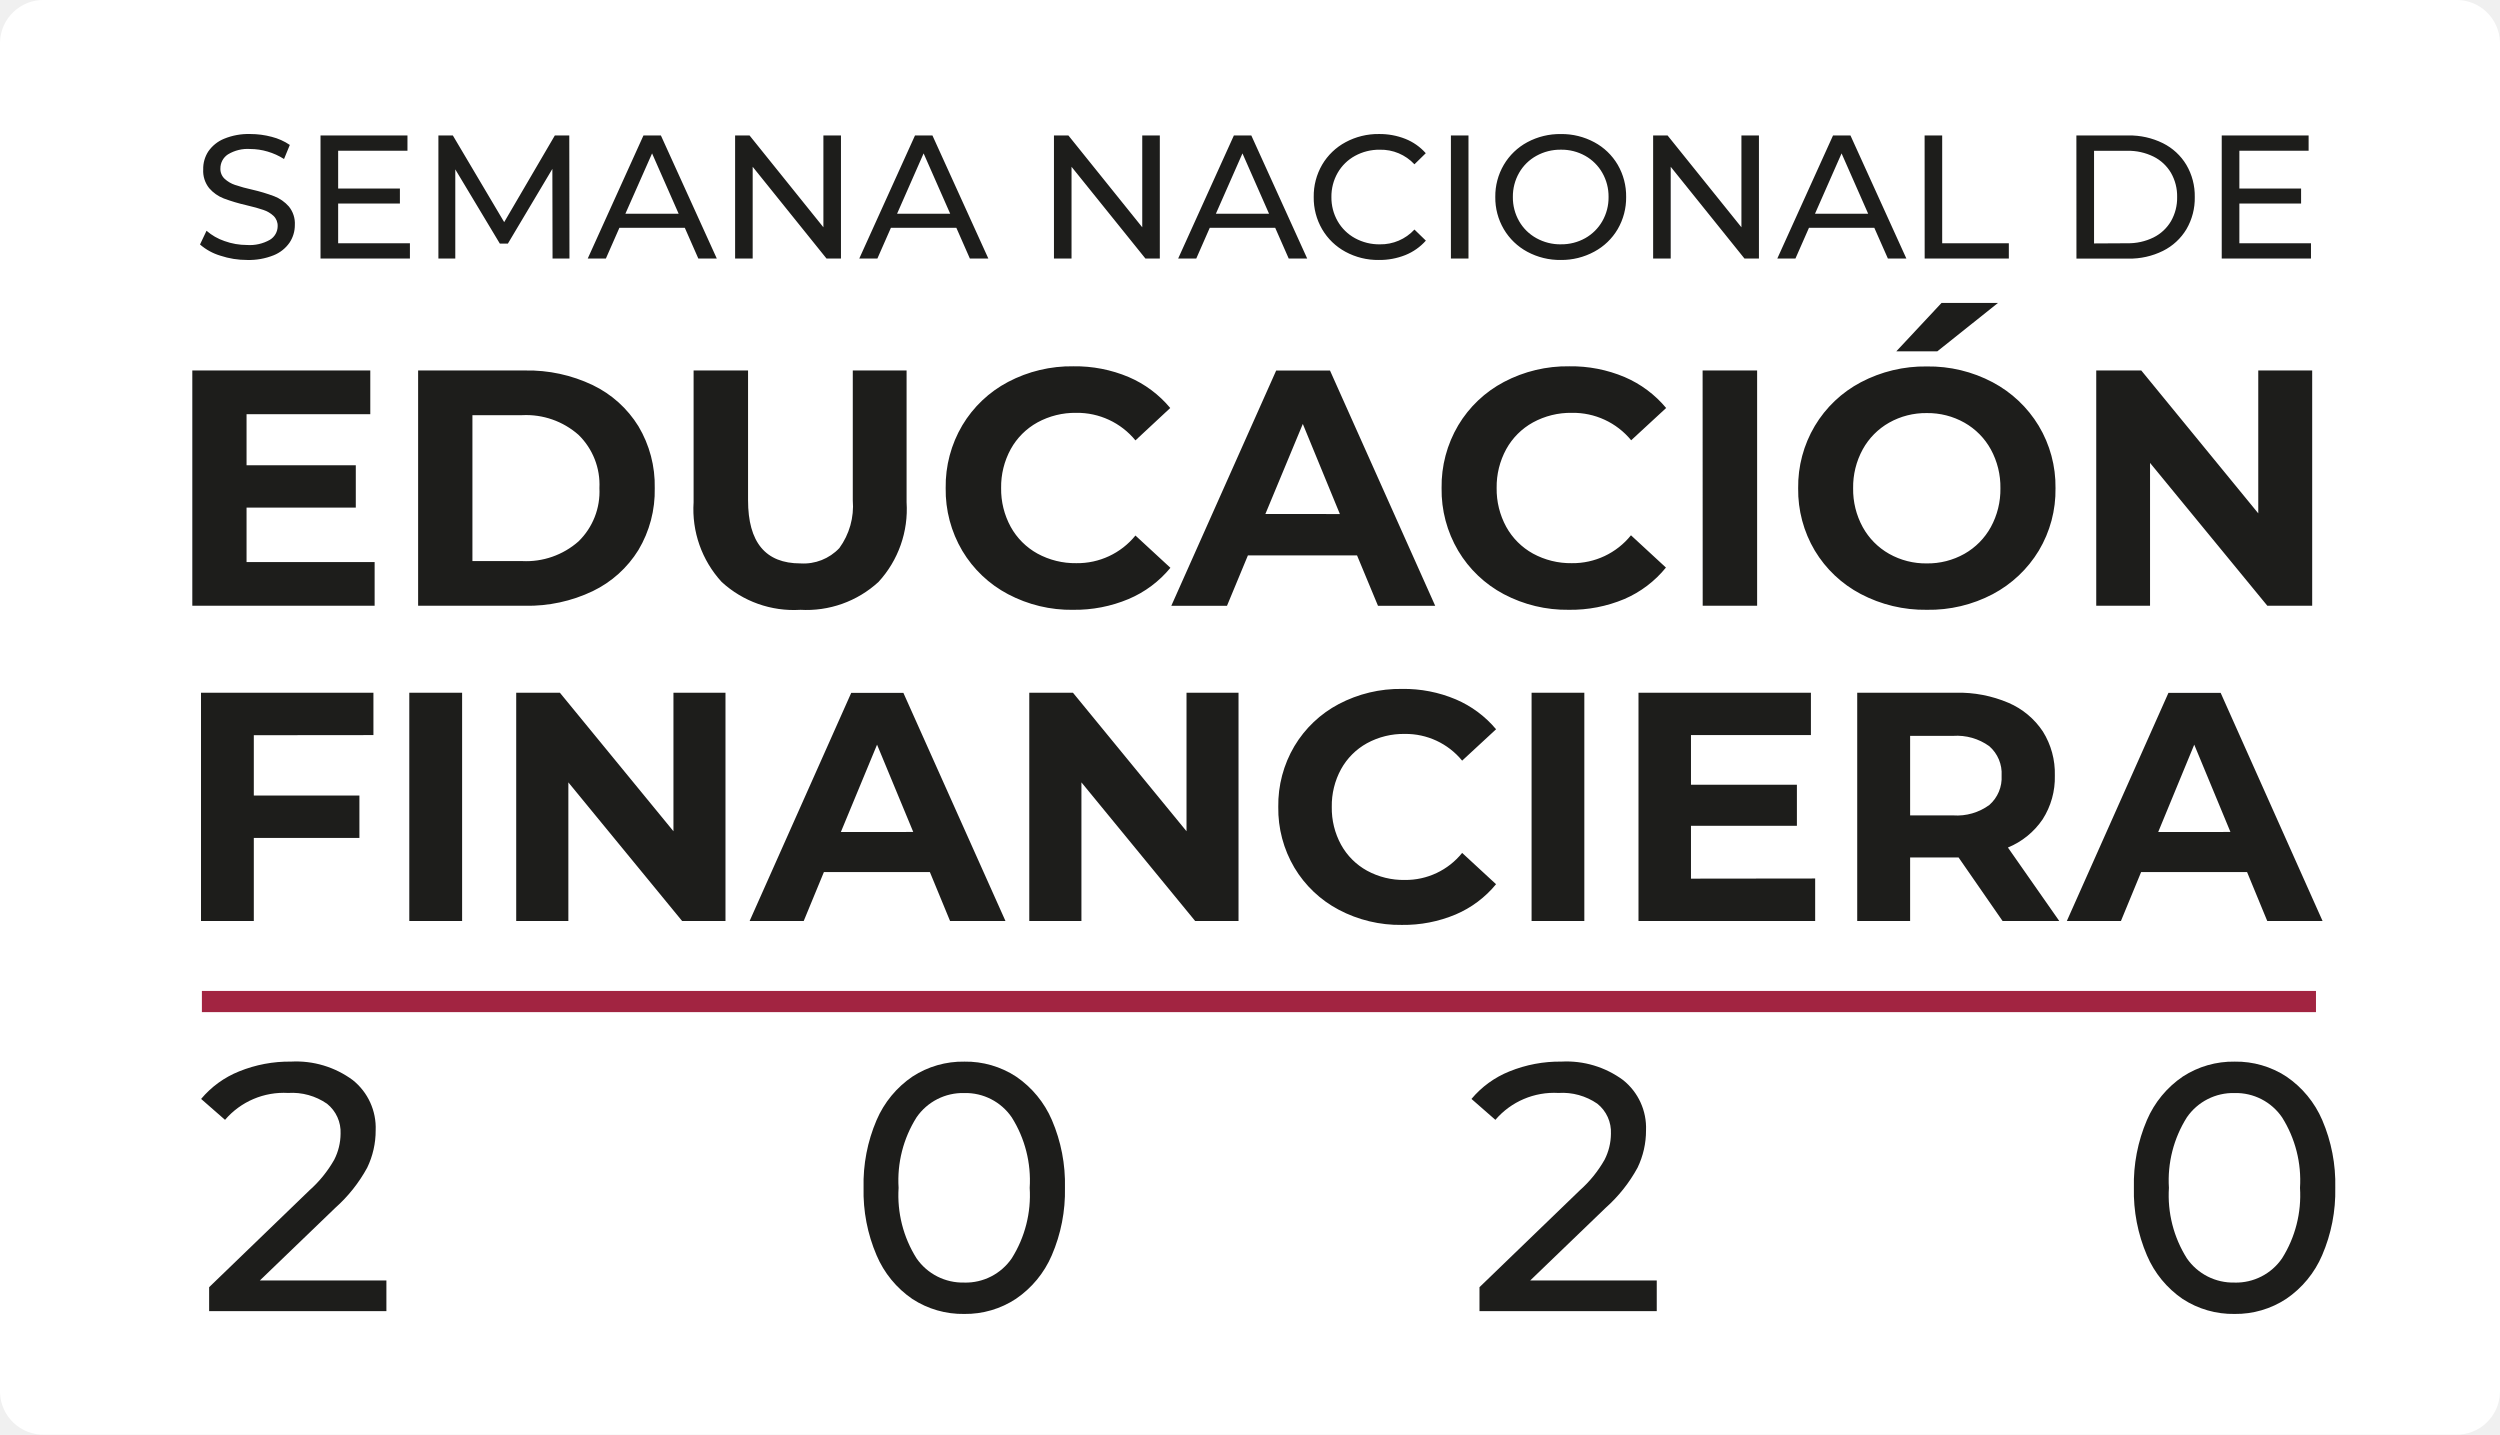
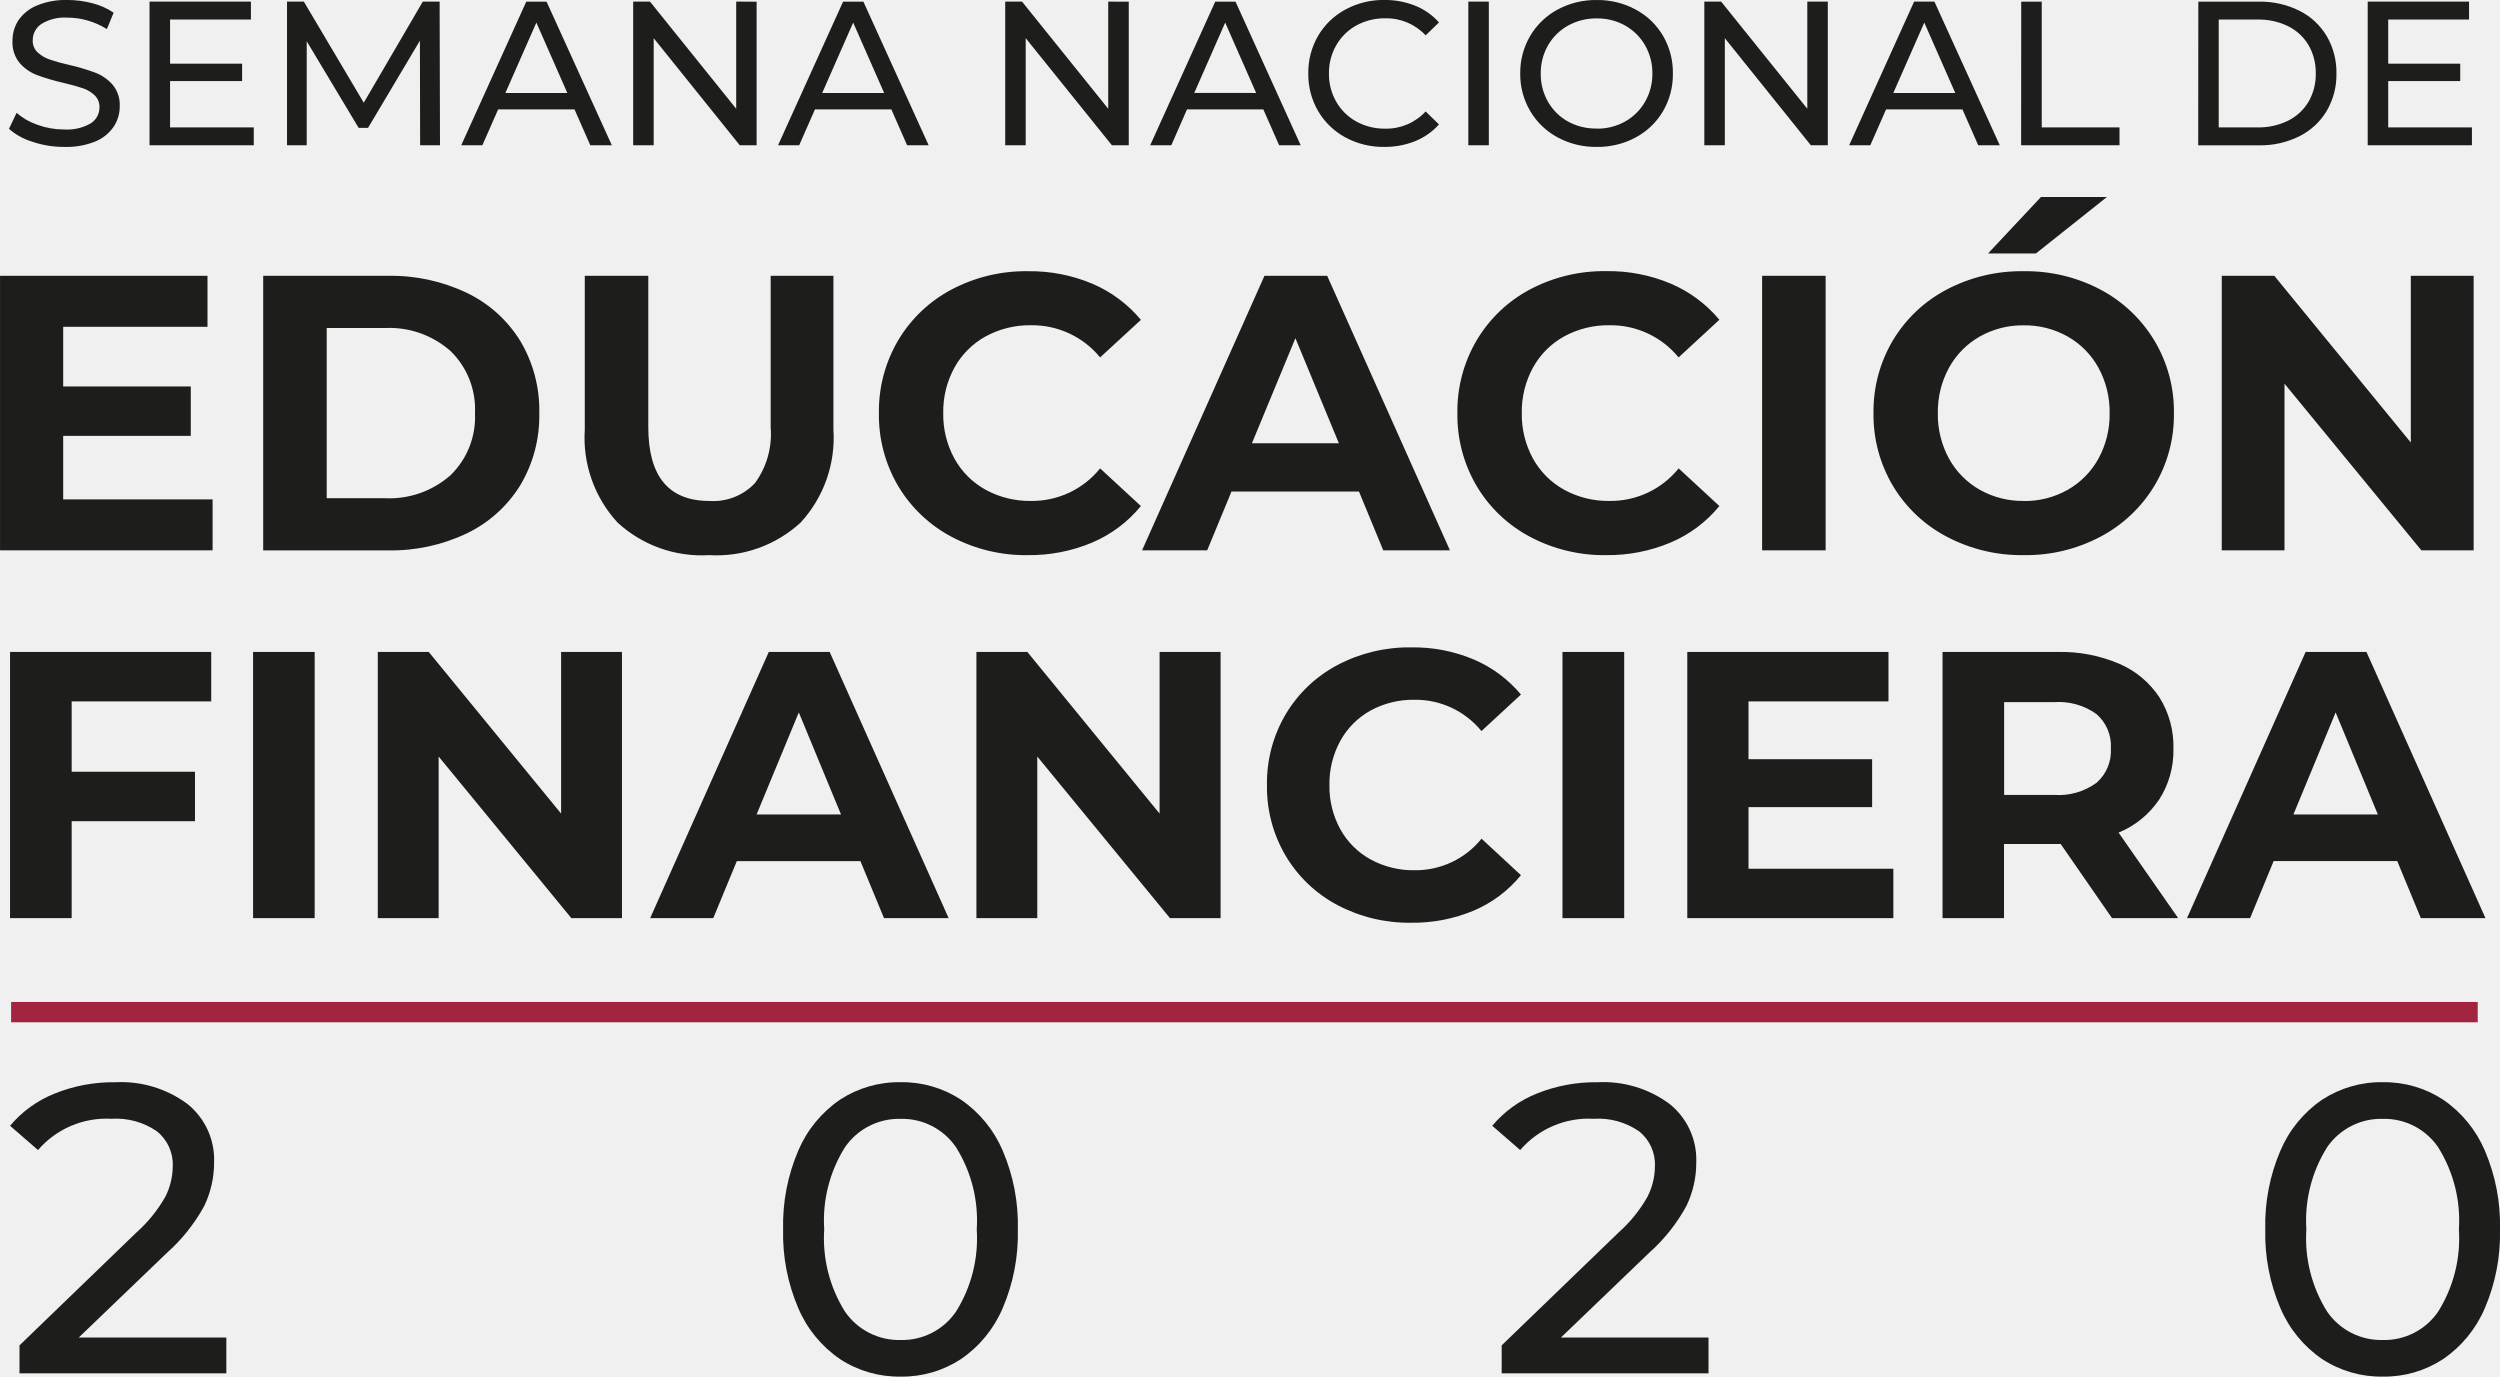
- <svg xmlns="http://www.w3.org/2000/svg" width="83.644" height="48" viewBox="0 0 83.644 48">
+ <svg xmlns="http://www.w3.org/2000/svg" width="87.171" height="48" viewBox="0 0 87.171 48">
  <defs>
    <style>
      .cls-1 {
-         fill: #fff;
+         fill: #1d1d1b;
      }

      .cls-2 {
-         fill: #1d1d1b;
-       }
- 
-       .cls-3 {
        fill: none;
        stroke: #a22441;
        stroke-miterlimit: 10;
        stroke-width: 0.709px;
      }
    </style>
  </defs>
-   <g id="snef-logo" transform="translate(7430 -13106.73)">
-     <path id="Trazado_30951" data-name="Trazado 30951" class="cls-1" d="M3907.643,111.324a1.452,1.452,0,0,1-1.494,1.407h-80.655a1.453,1.453,0,0,1-1.494-1.407V66.138a1.453,1.453,0,0,1,1.494-1.408h80.655a1.453,1.453,0,0,1,1.494,1.408Z" transform="translate(-11254 13042)" />
-     <path id="Trazado_34825" data-name="Trazado 34825" class="cls-2" d="M7.145-2.717v1.462h-6.1V-9.127H7v1.462H2.86v1.709H6.515v1.417H2.86v1.822ZM8.6-9.127h3.576a5.026,5.026,0,0,1,2.266.489,3.663,3.663,0,0,1,1.53,1.378,3.875,3.875,0,0,1,.545,2.069,3.875,3.875,0,0,1-.545,2.069,3.663,3.663,0,0,1-1.53,1.378,5.026,5.026,0,0,1-2.266.489H8.6ZM12.082-2.75a2.646,2.646,0,0,0,1.884-.658,2.324,2.324,0,0,0,.7-1.783,2.324,2.324,0,0,0-.7-1.783,2.646,2.646,0,0,0-1.884-.658H10.417V-2.75Zm9.3,1.631a3.562,3.562,0,0,1-2.626-.933,3.594,3.594,0,0,1-.939-2.665V-9.127h1.822v4.341q0,2.114,1.754,2.114a1.644,1.644,0,0,0,1.3-.512,2.385,2.385,0,0,0,.45-1.6V-9.127h1.8v4.409a3.594,3.594,0,0,1-.939,2.665A3.562,3.562,0,0,1,21.382-1.12Zm9.132,0a4.522,4.522,0,0,1-2.176-.523,3.9,3.9,0,0,1-1.53-1.451,4,4,0,0,1-.557-2.1,4,4,0,0,1,.557-2.1,3.9,3.9,0,0,1,1.53-1.451,4.545,4.545,0,0,1,2.187-.523,4.588,4.588,0,0,1,1.85.36,3.706,3.706,0,0,1,1.389,1.035L32.6-6.788a2.515,2.515,0,0,0-1.979-.922,2.628,2.628,0,0,0-1.3.321,2.279,2.279,0,0,0-.894.894,2.628,2.628,0,0,0-.321,1.3,2.628,2.628,0,0,0,.321,1.3,2.279,2.279,0,0,0,.894.894,2.628,2.628,0,0,0,1.3.321A2.5,2.5,0,0,0,32.6-3.605l1.17,1.08A3.646,3.646,0,0,1,32.37-1.48,4.628,4.628,0,0,1,30.514-1.12Zm9.5-1.822H36.363l-.7,1.687H33.8l3.509-7.872h1.8l3.52,7.872H40.715Zm-.574-1.383L38.2-7.339,36.947-4.325ZM47.1-1.12a4.522,4.522,0,0,1-2.176-.523A3.9,3.9,0,0,1,43.4-3.093a4,4,0,0,1-.557-2.1,4,4,0,0,1,.557-2.1,3.9,3.9,0,0,1,1.53-1.451,4.545,4.545,0,0,1,2.187-.523,4.588,4.588,0,0,1,1.85.36,3.706,3.706,0,0,1,1.389,1.035l-1.17,1.08A2.515,2.515,0,0,0,47.2-7.71a2.628,2.628,0,0,0-1.3.321,2.279,2.279,0,0,0-.894.894,2.628,2.628,0,0,0-.321,1.3,2.628,2.628,0,0,0,.321,1.3,2.279,2.279,0,0,0,.894.894,2.628,2.628,0,0,0,1.3.321,2.5,2.5,0,0,0,1.979-.933l1.17,1.08A3.646,3.646,0,0,1,48.958-1.48,4.628,4.628,0,0,1,47.1-1.12Zm4.476-8.007H53.4v7.872H51.579Zm7.5,8.007a4.6,4.6,0,0,1-2.21-.529A3.923,3.923,0,0,1,55.33-3.1a3.976,3.976,0,0,1-.557-2.086,3.976,3.976,0,0,1,.557-2.086A3.923,3.923,0,0,1,56.87-8.733a4.6,4.6,0,0,1,2.21-.529,4.562,4.562,0,0,1,2.2.529,3.974,3.974,0,0,1,1.541,1.456,3.946,3.946,0,0,1,.562,2.086A3.946,3.946,0,0,1,62.825-3.1a3.974,3.974,0,0,1-1.541,1.456A4.562,4.562,0,0,1,59.08-1.12Zm0-1.552a2.5,2.5,0,0,0,1.26-.321,2.3,2.3,0,0,0,.883-.894,2.628,2.628,0,0,0,.321-1.3,2.628,2.628,0,0,0-.321-1.3,2.3,2.3,0,0,0-.883-.894,2.5,2.5,0,0,0-1.26-.321,2.5,2.5,0,0,0-1.26.321,2.3,2.3,0,0,0-.883.894,2.628,2.628,0,0,0-.321,1.3,2.628,2.628,0,0,0,.321,1.3,2.3,2.3,0,0,0,.883.894A2.5,2.5,0,0,0,59.08-2.672Zm.495-8.716h1.889L59.429-9.768H58.057Zm12.4,2.261v7.872h-1.5l-3.925-4.78v4.78h-1.8V-9.127h1.507l3.914,4.78v-4.78Z" transform="translate(-7424.611 13128.253)" />
-     <path id="Trazado_34826" data-name="Trazado 34826" class="cls-2" d="M2.784-7.178V-5.16H6.317v1.418H2.784V-.961H1.017V-8.6H6.786v1.418ZM7.986-8.6H9.753V-.961H7.986Zm10.579,0V-.961h-1.45L13.308-5.6V-.961H11.563V-8.6h1.461l3.8,4.635V-8.6Zm6.838,6H21.858L21.182-.961h-1.81l3.4-7.634h1.745L27.933-.961H26.079Zm-.556-1.341L23.636-6.862,22.425-3.939ZM35.73-8.6V-.961H34.28L30.474-5.6V-.961H28.729V-8.6H30.19l3.8,4.635V-8.6ZM41.194-.831a4.385,4.385,0,0,1-2.11-.507A3.785,3.785,0,0,1,37.6-2.745a3.876,3.876,0,0,1-.54-2.034,3.876,3.876,0,0,1,.54-2.034,3.785,3.785,0,0,1,1.483-1.407,4.408,4.408,0,0,1,2.121-.507A4.449,4.449,0,0,1,43-8.377a3.593,3.593,0,0,1,1.347,1L43.212-6.327a2.439,2.439,0,0,0-1.919-.894,2.549,2.549,0,0,0-1.265.311,2.21,2.21,0,0,0-.867.867,2.549,2.549,0,0,0-.311,1.265,2.549,2.549,0,0,0,.311,1.265,2.21,2.21,0,0,0,.867.867,2.549,2.549,0,0,0,1.265.311,2.427,2.427,0,0,0,1.919-.905l1.134,1.047A3.535,3.535,0,0,1,42.994-1.18,4.488,4.488,0,0,1,41.194-.831ZM45.535-8.6H47.3V-.961H45.535Zm9.488,6.216V-.961H49.112V-8.6h5.769v1.418H50.868V-5.52h3.544v1.374H50.868v1.767ZM61.294-.961,59.821-3.088H58.2V-.961H56.43V-8.6h3.3a4.241,4.241,0,0,1,1.761.338,2.617,2.617,0,0,1,1.151.96,2.644,2.644,0,0,1,.4,1.472,2.591,2.591,0,0,1-.409,1.467,2.592,2.592,0,0,1-1.161.943L63.191-.961Zm-.033-4.864a1.209,1.209,0,0,0-.414-.987,1.855,1.855,0,0,0-1.211-.344H58.2v2.661h1.44a1.835,1.835,0,0,0,1.211-.349A1.213,1.213,0,0,0,61.261-5.825ZM69.473-2.6H65.929L65.253-.961h-1.81l3.4-7.634H68.59L72-.961H70.149Zm-.556-1.341L67.706-6.862,66.5-3.939Z" transform="translate(-7424.292 13138.507)" />
-     <path id="Trazado_34824" data-name="Trazado 34824" class="cls-2" d="M1.848-.469a2.819,2.819,0,0,1-.9-.144,1.843,1.843,0,0,1-.68-.374l.218-.459a1.8,1.8,0,0,0,.6.344,2.216,2.216,0,0,0,.756.132,1.362,1.362,0,0,0,.765-.174A.535.535,0,0,0,2.866-1.6a.455.455,0,0,0-.138-.344.925.925,0,0,0-.341-.2q-.2-.071-.574-.159a5.912,5.912,0,0,1-.75-.224,1.24,1.24,0,0,1-.488-.344.919.919,0,0,1-.2-.627A1.06,1.06,0,0,1,.545-4.1a1.192,1.192,0,0,1,.527-.424,2.136,2.136,0,0,1,.877-.159,2.774,2.774,0,0,1,.718.094,1.91,1.91,0,0,1,.606.271l-.194.471a2.13,2.13,0,0,0-.553-.25,2.064,2.064,0,0,0-.577-.085A1.271,1.271,0,0,0,1.2-4a.559.559,0,0,0-.25.471.45.45,0,0,0,.141.344.98.98,0,0,0,.35.206,5.47,5.47,0,0,0,.568.156,5.752,5.752,0,0,1,.747.224,1.258,1.258,0,0,1,.485.341.9.9,0,0,1,.2.618,1.052,1.052,0,0,1-.177.591,1.182,1.182,0,0,1-.535.424A2.215,2.215,0,0,1,1.848-.469Zm5.443-.559v.512H4.3V-4.635H7.209v.512H4.89v1.265H6.956v.5H4.89v1.33Zm4.772.512-.006-3-1.489,2.5H10.3L8.809-3.5V-.516H8.244V-4.635h.483l1.718,2.9,1.695-2.9h.483l.006,4.119Zm4.425-1.03H14.3l-.453,1.03H13.24l1.865-4.119h.583L17.559-.516h-.618Zm-.206-.471-.889-2.018L14.5-2.016Zm5.431-2.618V-.516h-.483L18.759-3.587V-.516h-.588V-4.635h.483l2.471,3.072V-4.635Zm3.86,3.089H23.384l-.453,1.03h-.606L24.19-4.635h.583L26.644-.516h-.618Zm-.206-.471-.889-2.018L23.59-2.016Zm7.014-2.618V-.516H31.9L29.427-3.587V-.516h-.588V-4.635h.483l2.471,3.072V-4.635Zm3.86,3.089H34.052L33.6-.516h-.606l1.865-4.119h.583L37.312-.516h-.618Zm-.206-.471-.889-2.018-.889,2.018ZM39.707-.469a2.274,2.274,0,0,1-1.115-.274,2.013,2.013,0,0,1-.78-.753,2.087,2.087,0,0,1-.282-1.08,2.087,2.087,0,0,1,.282-1.08,2.008,2.008,0,0,1,.783-.753,2.291,2.291,0,0,1,1.118-.274,2.333,2.333,0,0,1,.883.162,1.806,1.806,0,0,1,.683.48L40.9-3.67a1.535,1.535,0,0,0-1.159-.488,1.679,1.679,0,0,0-.83.206,1.493,1.493,0,0,0-.58.568,1.589,1.589,0,0,0-.209.809,1.589,1.589,0,0,0,.209.809,1.493,1.493,0,0,0,.58.568,1.679,1.679,0,0,0,.83.206A1.538,1.538,0,0,0,40.9-1.487l.382.371a1.83,1.83,0,0,1-.686.483A2.319,2.319,0,0,1,39.707-.469Zm2.413-4.166h.588V-.516h-.588ZM45.8-.469a2.3,2.3,0,0,1-1.124-.274,2.022,2.022,0,0,1-.786-.756,2.075,2.075,0,0,1-.285-1.077,2.075,2.075,0,0,1,.285-1.077,2.022,2.022,0,0,1,.786-.756A2.3,2.3,0,0,1,45.8-4.682a2.291,2.291,0,0,1,1.118.274,2.008,2.008,0,0,1,.783.753,2.087,2.087,0,0,1,.282,1.08A2.087,2.087,0,0,1,47.7-1.5a2.008,2.008,0,0,1-.783.753A2.291,2.291,0,0,1,45.8-.469Zm0-.524a1.618,1.618,0,0,0,.815-.206,1.511,1.511,0,0,0,.571-.568,1.589,1.589,0,0,0,.209-.809,1.589,1.589,0,0,0-.209-.809,1.511,1.511,0,0,0-.571-.568,1.618,1.618,0,0,0-.815-.206,1.651,1.651,0,0,0-.821.206,1.5,1.5,0,0,0-.577.568,1.589,1.589,0,0,0-.209.809,1.589,1.589,0,0,0,.209.809,1.5,1.5,0,0,0,.577.568A1.651,1.651,0,0,0,45.8-.992Zm6.626-3.642V-.516h-.483L49.474-3.587V-.516h-.588V-4.635h.483L51.84-1.563V-4.635Zm3.86,3.089H54.1l-.453,1.03H53.04l1.865-4.119h.583L57.359-.516h-.618Zm-.206-.471-.889-2.018-.889,2.018Zm1.889-2.618h.588v3.607h2.23v.512H57.971Zm5.078,0h1.736a2.51,2.51,0,0,1,1.159.259,1.9,1.9,0,0,1,.786.727,2.053,2.053,0,0,1,.28,1.074A2.053,2.053,0,0,1,66.73-1.5a1.9,1.9,0,0,1-.786.727,2.51,2.51,0,0,1-1.159.259H63.049Zm1.7,3.607a1.906,1.906,0,0,0,.88-.194,1.4,1.4,0,0,0,.585-.544,1.566,1.566,0,0,0,.206-.809,1.566,1.566,0,0,0-.206-.809,1.4,1.4,0,0,0-.585-.544,1.906,1.906,0,0,0-.88-.194H63.638v3.1Zm6.149,0v.512H67.91V-4.635h2.907v.512H68.5v1.265h2.065v.5H68.5v1.33Z" transform="translate(-7423.576 13115.897)" />
-     <path id="Trazado_34830" data-name="Trazado 34830" class="cls-2" d="M6.388-2.06v1.026H.457v-.8L3.817-5.078A4.014,4.014,0,0,0,4.643-6.1a1.943,1.943,0,0,0,.212-.867A1.213,1.213,0,0,0,4.4-7.973a2.057,2.057,0,0,0-1.3-.36,2.587,2.587,0,0,0-2.111.9l-.8-.7a3.218,3.218,0,0,1,1.268-.92A4.471,4.471,0,0,1,3.2-9.382a3.189,3.189,0,0,1,2.063.619,2.045,2.045,0,0,1,.766,1.68,2.852,2.852,0,0,1-.283,1.25A5,5,0,0,1,4.678-4.489L2.155-2.06Z" transform="translate(-7423.46 13151.631)" />
-     <path id="Trazado_34829" data-name="Trazado 34829" class="cls-2" d="M4.008-.939a3.089,3.089,0,0,1-1.739-.5A3.36,3.36,0,0,1,1.072-2.9,5.41,5.41,0,0,1,.636-5.161a5.41,5.41,0,0,1,.436-2.264,3.36,3.36,0,0,1,1.2-1.456,3.089,3.089,0,0,1,1.739-.5,3.069,3.069,0,0,1,1.727.5,3.36,3.36,0,0,1,1.2,1.456,5.41,5.41,0,0,1,.436,2.264A5.41,5.41,0,0,1,6.933-2.9a3.36,3.36,0,0,1-1.2,1.456A3.069,3.069,0,0,1,4.008-.939Zm0-1.049A1.87,1.87,0,0,0,5.594-2.8a3.956,3.956,0,0,0,.6-2.358,3.956,3.956,0,0,0-.6-2.358,1.87,1.87,0,0,0-1.586-.814,1.881,1.881,0,0,0-1.6.814,3.956,3.956,0,0,0-.6,2.358,3.956,3.956,0,0,0,.6,2.358A1.881,1.881,0,0,0,4.008-1.989Z" transform="translate(-7401.743 13151.631)" />
-     <path id="Trazado_34827" data-name="Trazado 34827" class="cls-2" d="M6.388-2.06v1.026H.457v-.8L3.817-5.078A4.014,4.014,0,0,0,4.643-6.1a1.943,1.943,0,0,0,.212-.867A1.213,1.213,0,0,0,4.4-7.973a2.057,2.057,0,0,0-1.3-.36,2.587,2.587,0,0,0-2.111.9l-.8-.7a3.218,3.218,0,0,1,1.268-.92A4.471,4.471,0,0,1,3.2-9.382a3.189,3.189,0,0,1,2.063.619,2.045,2.045,0,0,1,.766,1.68,2.852,2.852,0,0,1-.283,1.25A5,5,0,0,1,4.678-4.489L2.155-2.06Z" transform="translate(-7380.957 13151.631)" />
-     <path id="Trazado_34828" data-name="Trazado 34828" class="cls-2" d="M4.008-.939a3.089,3.089,0,0,1-1.739-.5A3.36,3.36,0,0,1,1.072-2.9,5.41,5.41,0,0,1,.636-5.161a5.41,5.41,0,0,1,.436-2.264,3.36,3.36,0,0,1,1.2-1.456,3.089,3.089,0,0,1,1.739-.5,3.069,3.069,0,0,1,1.727.5,3.36,3.36,0,0,1,1.2,1.456,5.41,5.41,0,0,1,.436,2.264A5.41,5.41,0,0,1,6.933-2.9a3.36,3.36,0,0,1-1.2,1.456A3.069,3.069,0,0,1,4.008-.939Zm0-1.049A1.87,1.87,0,0,0,5.594-2.8a3.956,3.956,0,0,0,.6-2.358,3.956,3.956,0,0,0-.6-2.358,1.87,1.87,0,0,0-1.586-.814,1.881,1.881,0,0,0-1.6.814,3.956,3.956,0,0,0-.6,2.358,3.956,3.956,0,0,0,.6,2.358A1.881,1.881,0,0,0,4.008-1.989Z" transform="translate(-7359.241 13151.631)" />
-     <line id="Línea_60" data-name="Línea 60" class="cls-3" x2="70.732" transform="translate(-7423.245 13140.239)" />
+   <g id="Grupo_10850" data-name="Grupo 10850" transform="translate(6900.563 -12098.485)">
+     <path id="Trazado_34825" data-name="Trazado 34825" class="cls-1" d="M8.461-.844V.933H1.049V-8.639H8.283v1.778H3.251v2.079H7.7V-3.06H3.251V-.844Zm1.764-7.795h4.349a6.112,6.112,0,0,1,2.755.595,4.454,4.454,0,0,1,1.86,1.675,4.712,4.712,0,0,1,.663,2.516,4.712,4.712,0,0,1-.663,2.516A4.454,4.454,0,0,1,17.329.339a6.112,6.112,0,0,1-2.755.595H10.225ZM14.464-.885a3.217,3.217,0,0,0,2.291-.8,2.826,2.826,0,0,0,.855-2.167,2.826,2.826,0,0,0-.855-2.167,3.217,3.217,0,0,0-2.291-.8H12.44V-.885ZM25.773,1.1A4.332,4.332,0,0,1,22.58-.037a4.37,4.37,0,0,1-1.142-3.241V-8.639h2.215V-3.36q0,2.571,2.133,2.571a2,2,0,0,0,1.586-.622A2.9,2.9,0,0,0,27.92-3.36V-8.639h2.188v5.361A4.37,4.37,0,0,1,28.966-.037,4.332,4.332,0,0,1,25.773,1.1Zm11.1,0A5.5,5.5,0,0,1,34.231.462,4.746,4.746,0,0,1,32.371-1.3a4.86,4.86,0,0,1-.677-2.55,4.86,4.86,0,0,1,.677-2.55,4.746,4.746,0,0,1,1.86-1.764,5.527,5.527,0,0,1,2.66-.636,5.579,5.579,0,0,1,2.25.438,4.506,4.506,0,0,1,1.689,1.258L39.407-5.795A3.058,3.058,0,0,0,37-6.916a3.2,3.2,0,0,0-1.586.39,2.771,2.771,0,0,0-1.087,1.087,3.2,3.2,0,0,0-.39,1.586,3.2,3.2,0,0,0,.39,1.586,2.771,2.771,0,0,0,1.087,1.087A3.2,3.2,0,0,0,37-.79a3.043,3.043,0,0,0,2.407-1.135L40.829-.612A4.433,4.433,0,0,1,39.134.66,5.628,5.628,0,0,1,36.877,1.1ZM48.433-1.118H43.988L43.14.933H40.87l4.267-9.572h2.188L51.605.933H49.28Zm-.7-1.682L46.217-6.465,44.7-2.8Zm9.313,3.9A5.5,5.5,0,0,1,54.4.462,4.746,4.746,0,0,1,52.542-1.3a4.86,4.86,0,0,1-.677-2.55,4.86,4.86,0,0,1,.677-2.55A4.746,4.746,0,0,1,54.4-8.167a5.527,5.527,0,0,1,2.66-.636,5.579,5.579,0,0,1,2.25.438A4.506,4.506,0,0,1,61-7.107L59.578-5.795a3.058,3.058,0,0,0-2.407-1.121,3.2,3.2,0,0,0-1.586.39A2.771,2.771,0,0,0,54.5-5.439a3.2,3.2,0,0,0-.39,1.586,3.2,3.2,0,0,0,.39,1.586,2.771,2.771,0,0,0,1.087,1.087,3.2,3.2,0,0,0,1.586.39,3.043,3.043,0,0,0,2.407-1.135L61-.612A4.433,4.433,0,0,1,59.3.66,5.628,5.628,0,0,1,57.048,1.1ZM62.49-8.639h2.215V.933H62.49ZM71.612,1.1A5.587,5.587,0,0,1,68.924.455a4.77,4.77,0,0,1-1.873-1.771,4.835,4.835,0,0,1-.677-2.537,4.835,4.835,0,0,1,.677-2.537A4.77,4.77,0,0,1,68.924-8.16,5.587,5.587,0,0,1,71.612-8.8a5.548,5.548,0,0,1,2.68.643,4.832,4.832,0,0,1,1.873,1.771,4.8,4.8,0,0,1,.684,2.537,4.8,4.8,0,0,1-.684,2.537A4.832,4.832,0,0,1,74.292.455,5.548,5.548,0,0,1,71.612,1.1Zm0-1.887a3.038,3.038,0,0,0,1.532-.39,2.8,2.8,0,0,0,1.073-1.087,3.2,3.2,0,0,0,.39-1.586,3.2,3.2,0,0,0-.39-1.586,2.8,2.8,0,0,0-1.073-1.087,3.038,3.038,0,0,0-1.532-.39,3.038,3.038,0,0,0-1.532.39,2.8,2.8,0,0,0-1.073,1.087,3.2,3.2,0,0,0-.39,1.586,3.2,3.2,0,0,0,.39,1.586A2.8,2.8,0,0,0,70.08-1.179,3.038,3.038,0,0,0,71.612-.79Zm.6-10.6h2.3L72.035-9.418H70.367ZM87.3-8.639V.933H85.478L80.705-4.878V.933H78.517V-8.639H80.35l4.759,5.812V-8.639Z" transform="translate(-6901.611 12116.742)" />
+     <path id="Trazado_34826" data-name="Trazado 34826" class="cls-1" d="M3.166-6.843V-4.39h4.3v1.724h-4.3V.715H1.017V-8.567H8.032v1.724ZM9.491-8.567h2.148V.715H9.491Zm12.863,0V.715H20.59L15.962-4.921V.715H13.84V-8.567h1.777l4.615,5.636V-8.567Zm8.315,7.293h-4.31L25.537.715h-2.2l4.137-9.283h2.122L33.745.715H31.491ZM29.992-2.9,28.52-6.459,27.048-2.9ZM43.227-8.567V.715H41.463L36.835-4.921V.715H34.713V-8.567H36.49L41.1-2.931V-8.567ZM49.87.874A5.332,5.332,0,0,1,47.3.258a4.6,4.6,0,0,1-1.8-1.711,4.713,4.713,0,0,1-.656-2.473A4.713,4.713,0,0,1,45.5-6.4,4.6,4.6,0,0,1,47.3-8.11a5.36,5.36,0,0,1,2.579-.617,5.41,5.41,0,0,1,2.181.424A4.369,4.369,0,0,1,53.7-7.082L52.323-5.809A2.965,2.965,0,0,0,49.99-6.9a3.1,3.1,0,0,0-1.538.378A2.687,2.687,0,0,0,47.4-5.464a3.1,3.1,0,0,0-.378,1.538A3.1,3.1,0,0,0,47.4-2.388a2.687,2.687,0,0,0,1.054,1.054,3.1,3.1,0,0,0,1.538.378,2.951,2.951,0,0,0,2.334-1.1L53.7-.783A4.3,4.3,0,0,1,52.058.45,5.458,5.458,0,0,1,49.87.874Zm5.278-9.442H57.3V.715H55.148ZM66.685-1.009V.715H59.5V-8.567h7.015v1.724h-4.88v2.016h4.31v1.671h-4.31v2.148ZM74.31.715,72.52-1.871H70.544V.715H68.4V-8.567h4.018a5.157,5.157,0,0,1,2.142.411,3.182,3.182,0,0,1,1.4,1.167,3.215,3.215,0,0,1,.491,1.79,3.151,3.151,0,0,1-.5,1.784,3.152,3.152,0,0,1-1.412,1.147L76.617.715ZM74.27-5.2a1.47,1.47,0,0,0-.5-1.2,2.256,2.256,0,0,0-1.472-.418h-1.75v3.236h1.75a2.231,2.231,0,0,0,1.472-.424A1.474,1.474,0,0,0,74.27-5.2Zm9.985,3.925h-4.31L79.124.715h-2.2L81.06-8.567h2.122L87.332.715H85.078ZM83.579-2.9,82.107-6.459,80.635-2.9Z" transform="translate(-6901.23 12129.785)" />
+     <path id="Trazado_34824" data-name="Trazado 34824" class="cls-1" d="M2.189.441A3.428,3.428,0,0,1,1.1.266,2.241,2.241,0,0,1,.271-.189L.536-.747a2.192,2.192,0,0,0,.733.419,2.7,2.7,0,0,0,.919.161,1.656,1.656,0,0,0,.93-.211A.651.651,0,0,0,3.426-.94a.553.553,0,0,0-.168-.419,1.124,1.124,0,0,0-.415-.247q-.247-.086-.7-.193a7.189,7.189,0,0,1-.912-.272A1.508,1.508,0,0,1,.64-2.489a1.118,1.118,0,0,1-.247-.762A1.289,1.289,0,0,1,.6-3.973a1.45,1.45,0,0,1,.64-.515A2.6,2.6,0,0,1,2.31-4.682a3.374,3.374,0,0,1,.873.114,2.322,2.322,0,0,1,.737.329l-.236.572a2.59,2.59,0,0,0-.673-.3,2.51,2.51,0,0,0-.7-.1,1.545,1.545,0,0,0-.912.222.679.679,0,0,0-.3.572.547.547,0,0,0,.172.419,1.191,1.191,0,0,0,.426.25,6.651,6.651,0,0,0,.69.19,6.994,6.994,0,0,1,.909.272,1.53,1.53,0,0,1,.59.415,1.093,1.093,0,0,1,.247.751,1.279,1.279,0,0,1-.215.719,1.438,1.438,0,0,1-.651.515A2.693,2.693,0,0,1,2.189.441Zm6.618-.68V.384H5.172V-4.625H8.707V-4H5.888v1.538H8.4v.608H5.888V-.239Zm5.8.622L14.6-3.265,12.792-.224h-.329l-1.81-3.019V.384H9.966V-4.625h.587L12.642-1.1,14.7-4.625h.587L15.3.384ZM19.99-.868H17.328L16.777.384H16.04l2.268-5.008h.708L21.292.384h-.751Zm-.25-.572-1.08-2.454-1.08,2.454Zm6.6-3.184V.384h-.587L22.751-3.351V.384h-.715V-4.625h.587L25.628-.89V-4.625ZM31.037-.868H28.375L27.824.384h-.737l2.268-5.008h.708L32.339.384h-.751Zm-.25-.572-1.08-2.454-1.08,2.454Zm8.529-3.184V.384h-.587L35.723-3.351V.384h-.715V-4.625h.587L38.6-.89V-4.625ZM44.008-.868H41.347L40.8.384h-.737l2.268-5.008h.708L45.311.384h-.751Zm-.25-.572-1.08-2.454L41.6-1.441ZM48.223.441A2.765,2.765,0,0,1,46.867.108a2.448,2.448,0,0,1-.948-.916,2.538,2.538,0,0,1-.343-1.313,2.538,2.538,0,0,1,.343-1.313,2.441,2.441,0,0,1,.952-.916,2.785,2.785,0,0,1,1.359-.333,2.837,2.837,0,0,1,1.073.2,2.2,2.2,0,0,1,.83.583l-.465.451a1.866,1.866,0,0,0-1.409-.594,2.042,2.042,0,0,0-1.009.25,1.816,1.816,0,0,0-.7.69,1.932,1.932,0,0,0-.254.984,1.932,1.932,0,0,0,.254.984,1.816,1.816,0,0,0,.7.69,2.042,2.042,0,0,0,1.009.25,1.87,1.87,0,0,0,1.409-.6l.465.451A2.226,2.226,0,0,1,49.3.241,2.82,2.82,0,0,1,48.223.441Zm2.933-5.066h.715V.384h-.715ZM55.635.441A2.8,2.8,0,0,1,54.268.108a2.459,2.459,0,0,1-.955-.919,2.523,2.523,0,0,1-.347-1.309,2.523,2.523,0,0,1,.347-1.309,2.459,2.459,0,0,1,.955-.919,2.8,2.8,0,0,1,1.367-.333,2.785,2.785,0,0,1,1.359.333,2.441,2.441,0,0,1,.952.916,2.538,2.538,0,0,1,.343,1.313,2.538,2.538,0,0,1-.343,1.313,2.441,2.441,0,0,1-.952.916A2.785,2.785,0,0,1,55.635.441Zm0-.637a1.968,1.968,0,0,0,.991-.25,1.837,1.837,0,0,0,.694-.69,1.932,1.932,0,0,0,.254-.984A1.932,1.932,0,0,0,57.32-3.1a1.837,1.837,0,0,0-.694-.69,1.968,1.968,0,0,0-.991-.25,2.007,2.007,0,0,0-1,.25,1.823,1.823,0,0,0-.7.69,1.932,1.932,0,0,0-.254.984,1.932,1.932,0,0,0,.254.984,1.823,1.823,0,0,0,.7.69A2.007,2.007,0,0,0,55.635-.2Zm8.056-4.429V.384H63.1L60.1-3.351V.384h-.715V-4.625h.587L62.976-.89V-4.625ZM68.385-.868H65.723L65.172.384h-.737L66.7-4.625h.708L69.687.384h-.751Zm-.25-.572-1.08-2.454-1.08,2.454Zm2.3-3.184h.715V-.239h2.712V.384H70.431Zm6.175,0h2.111a3.051,3.051,0,0,1,1.41.315,2.313,2.313,0,0,1,.955.884,2.5,2.5,0,0,1,.34,1.306,2.5,2.5,0,0,1-.34,1.306,2.313,2.313,0,0,1-.955.884,3.051,3.051,0,0,1-1.41.315H76.606ZM78.673-.239a2.317,2.317,0,0,0,1.07-.236,1.707,1.707,0,0,0,.712-.662,1.9,1.9,0,0,0,.25-.984,1.9,1.9,0,0,0-.25-.984,1.707,1.707,0,0,0-.712-.662A2.317,2.317,0,0,0,78.673-4H77.321V-.239Zm7.477,0V.384H82.516V-4.625H86.05V-4H83.231v1.538h2.511v.608H83.231V-.239Z" transform="translate(-6900.521 12103.167)" />
+     <path id="Trazado_34830" data-name="Trazado 34830" class="cls-1" d="M7.727-.478V.769H.515V-.206L4.6-4.149a4.881,4.881,0,0,0,1-1.24,2.362,2.362,0,0,0,.258-1.054,1.475,1.475,0,0,0-.552-1.226,2.5,2.5,0,0,0-1.584-.437A3.146,3.146,0,0,0,1.16-7.016L.186-7.862A3.913,3.913,0,0,1,1.727-8.98a5.436,5.436,0,0,1,2.129-.4,3.878,3.878,0,0,1,2.509.753A2.487,2.487,0,0,1,7.3-6.586a3.468,3.468,0,0,1-.344,1.52,6.076,6.076,0,0,1-1.3,1.634L2.58-.478Z" transform="translate(-6900.398 12145.602)" />
+     <path id="Trazado_34829" data-name="Trazado 34829" class="cls-1" d="M4.737.884A3.756,3.756,0,0,1,2.622.274,4.086,4.086,0,0,1,1.167-1.5a6.579,6.579,0,0,1-.53-2.753A6.579,6.579,0,0,1,1.167-7,4.086,4.086,0,0,1,2.622-8.773a3.756,3.756,0,0,1,2.115-.609,3.732,3.732,0,0,1,2.1.609A4.086,4.086,0,0,1,8.292-7a6.579,6.579,0,0,1,.53,2.753A6.579,6.579,0,0,1,8.292-1.5,4.086,4.086,0,0,1,6.837.274,3.732,3.732,0,0,1,4.737.884Zm0-1.276a2.274,2.274,0,0,0,1.928-.989,4.81,4.81,0,0,0,.724-2.867,4.81,4.81,0,0,0-.724-2.867,2.274,2.274,0,0,0-1.928-.989,2.287,2.287,0,0,0-1.943.989A4.81,4.81,0,0,0,2.07-4.249a4.81,4.81,0,0,0,.724,2.867A2.287,2.287,0,0,0,4.737-.392Z" transform="translate(-6873.894 12145.602)" />
+     <path id="Trazado_34827" data-name="Trazado 34827" class="cls-1" d="M7.727-.478V.769H.515V-.206L4.6-4.149a4.881,4.881,0,0,0,1-1.24,2.362,2.362,0,0,0,.258-1.054,1.475,1.475,0,0,0-.552-1.226,2.5,2.5,0,0,0-1.584-.437A3.146,3.146,0,0,0,1.16-7.016L.186-7.862A3.913,3.913,0,0,1,1.727-8.98a5.436,5.436,0,0,1,2.129-.4,3.878,3.878,0,0,1,2.509.753A2.487,2.487,0,0,1,7.3-6.586a3.468,3.468,0,0,1-.344,1.52,6.076,6.076,0,0,1-1.3,1.634L2.58-.478Z" transform="translate(-6848.717 12145.602)" />
+     <path id="Trazado_34828" data-name="Trazado 34828" class="cls-1" d="M4.737.884A3.756,3.756,0,0,1,2.622.274,4.086,4.086,0,0,1,1.167-1.5a6.579,6.579,0,0,1-.53-2.753A6.579,6.579,0,0,1,1.167-7,4.086,4.086,0,0,1,2.622-8.773a3.756,3.756,0,0,1,2.115-.609,3.732,3.732,0,0,1,2.1.609A4.086,4.086,0,0,1,8.292-7a6.579,6.579,0,0,1,.53,2.753A6.579,6.579,0,0,1,8.292-1.5,4.086,4.086,0,0,1,6.837.274,3.732,3.732,0,0,1,4.737.884Zm0-1.276a2.274,2.274,0,0,0,1.928-.989,4.81,4.81,0,0,0,.724-2.867,4.81,4.81,0,0,0-.724-2.867,2.274,2.274,0,0,0-1.928-.989,2.287,2.287,0,0,0-1.943.989A4.81,4.81,0,0,0,2.07-4.249a4.81,4.81,0,0,0,.724,2.867A2.287,2.287,0,0,0,4.737-.392Z" transform="translate(-6822.214 12145.602)" />
+     <line id="Línea_60" data-name="Línea 60" class="cls-2" x2="86.007" transform="translate(-6900.176 12133.776)" />
  </g>
</svg>
